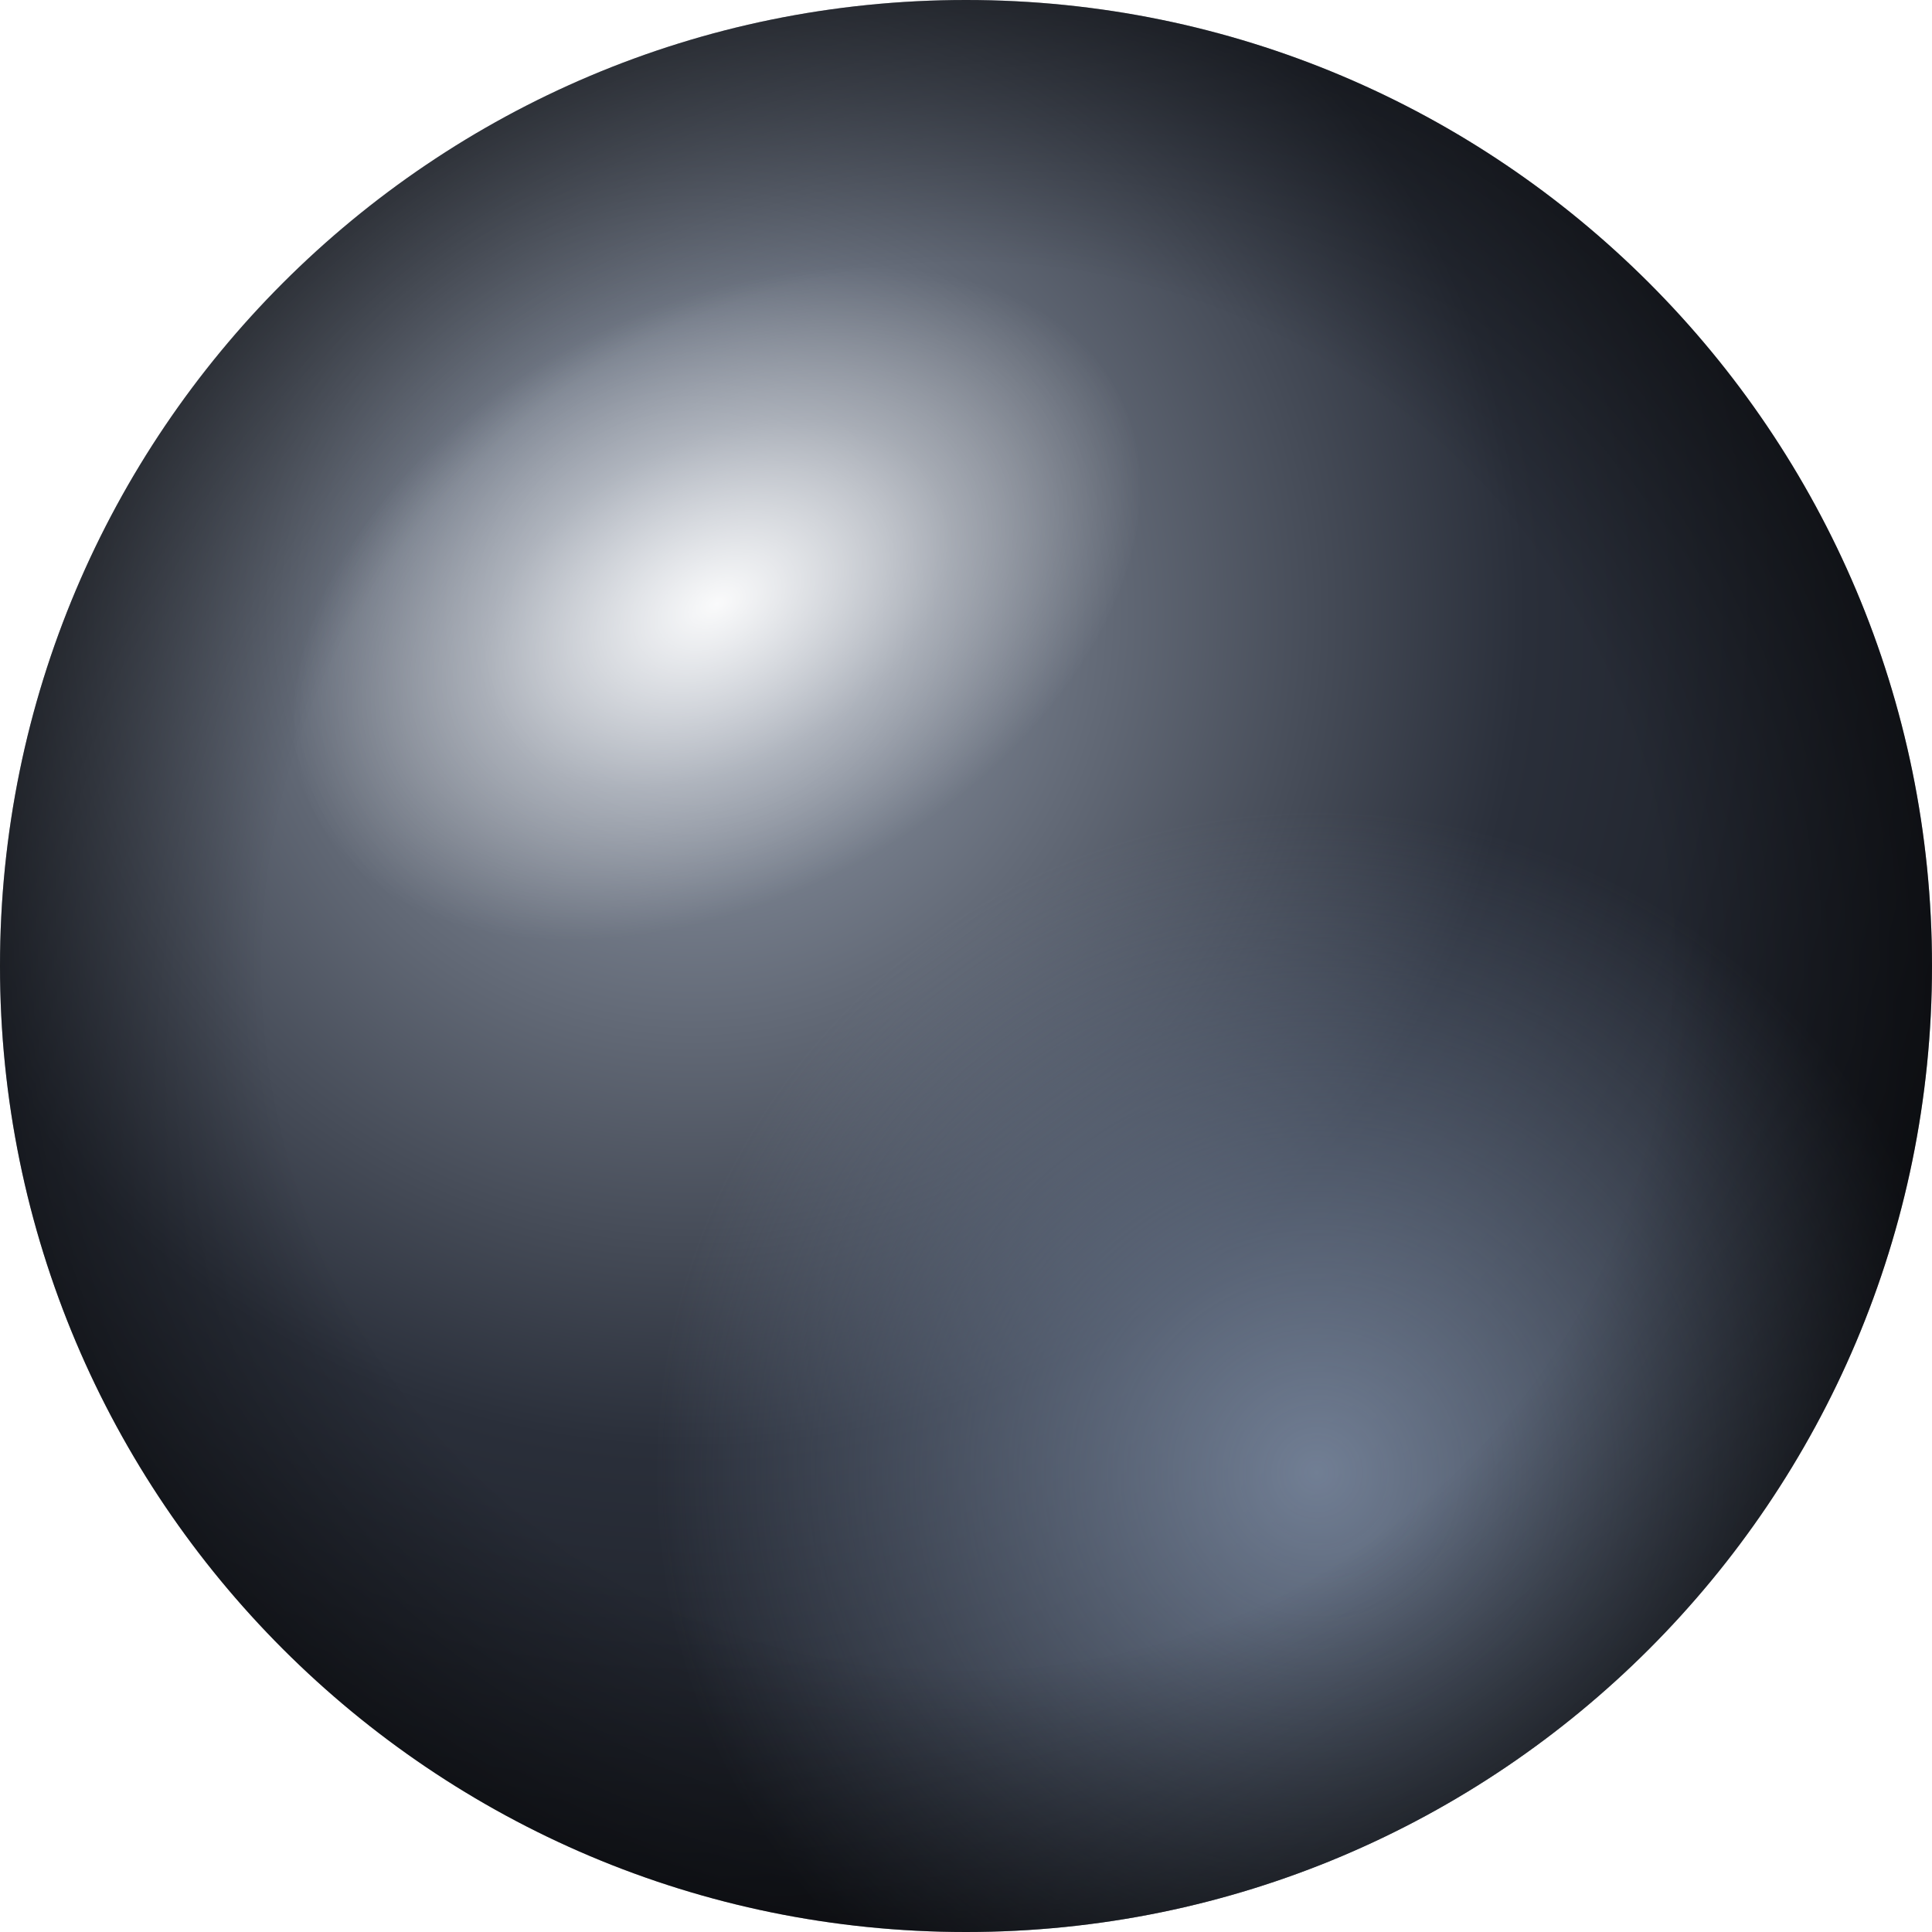
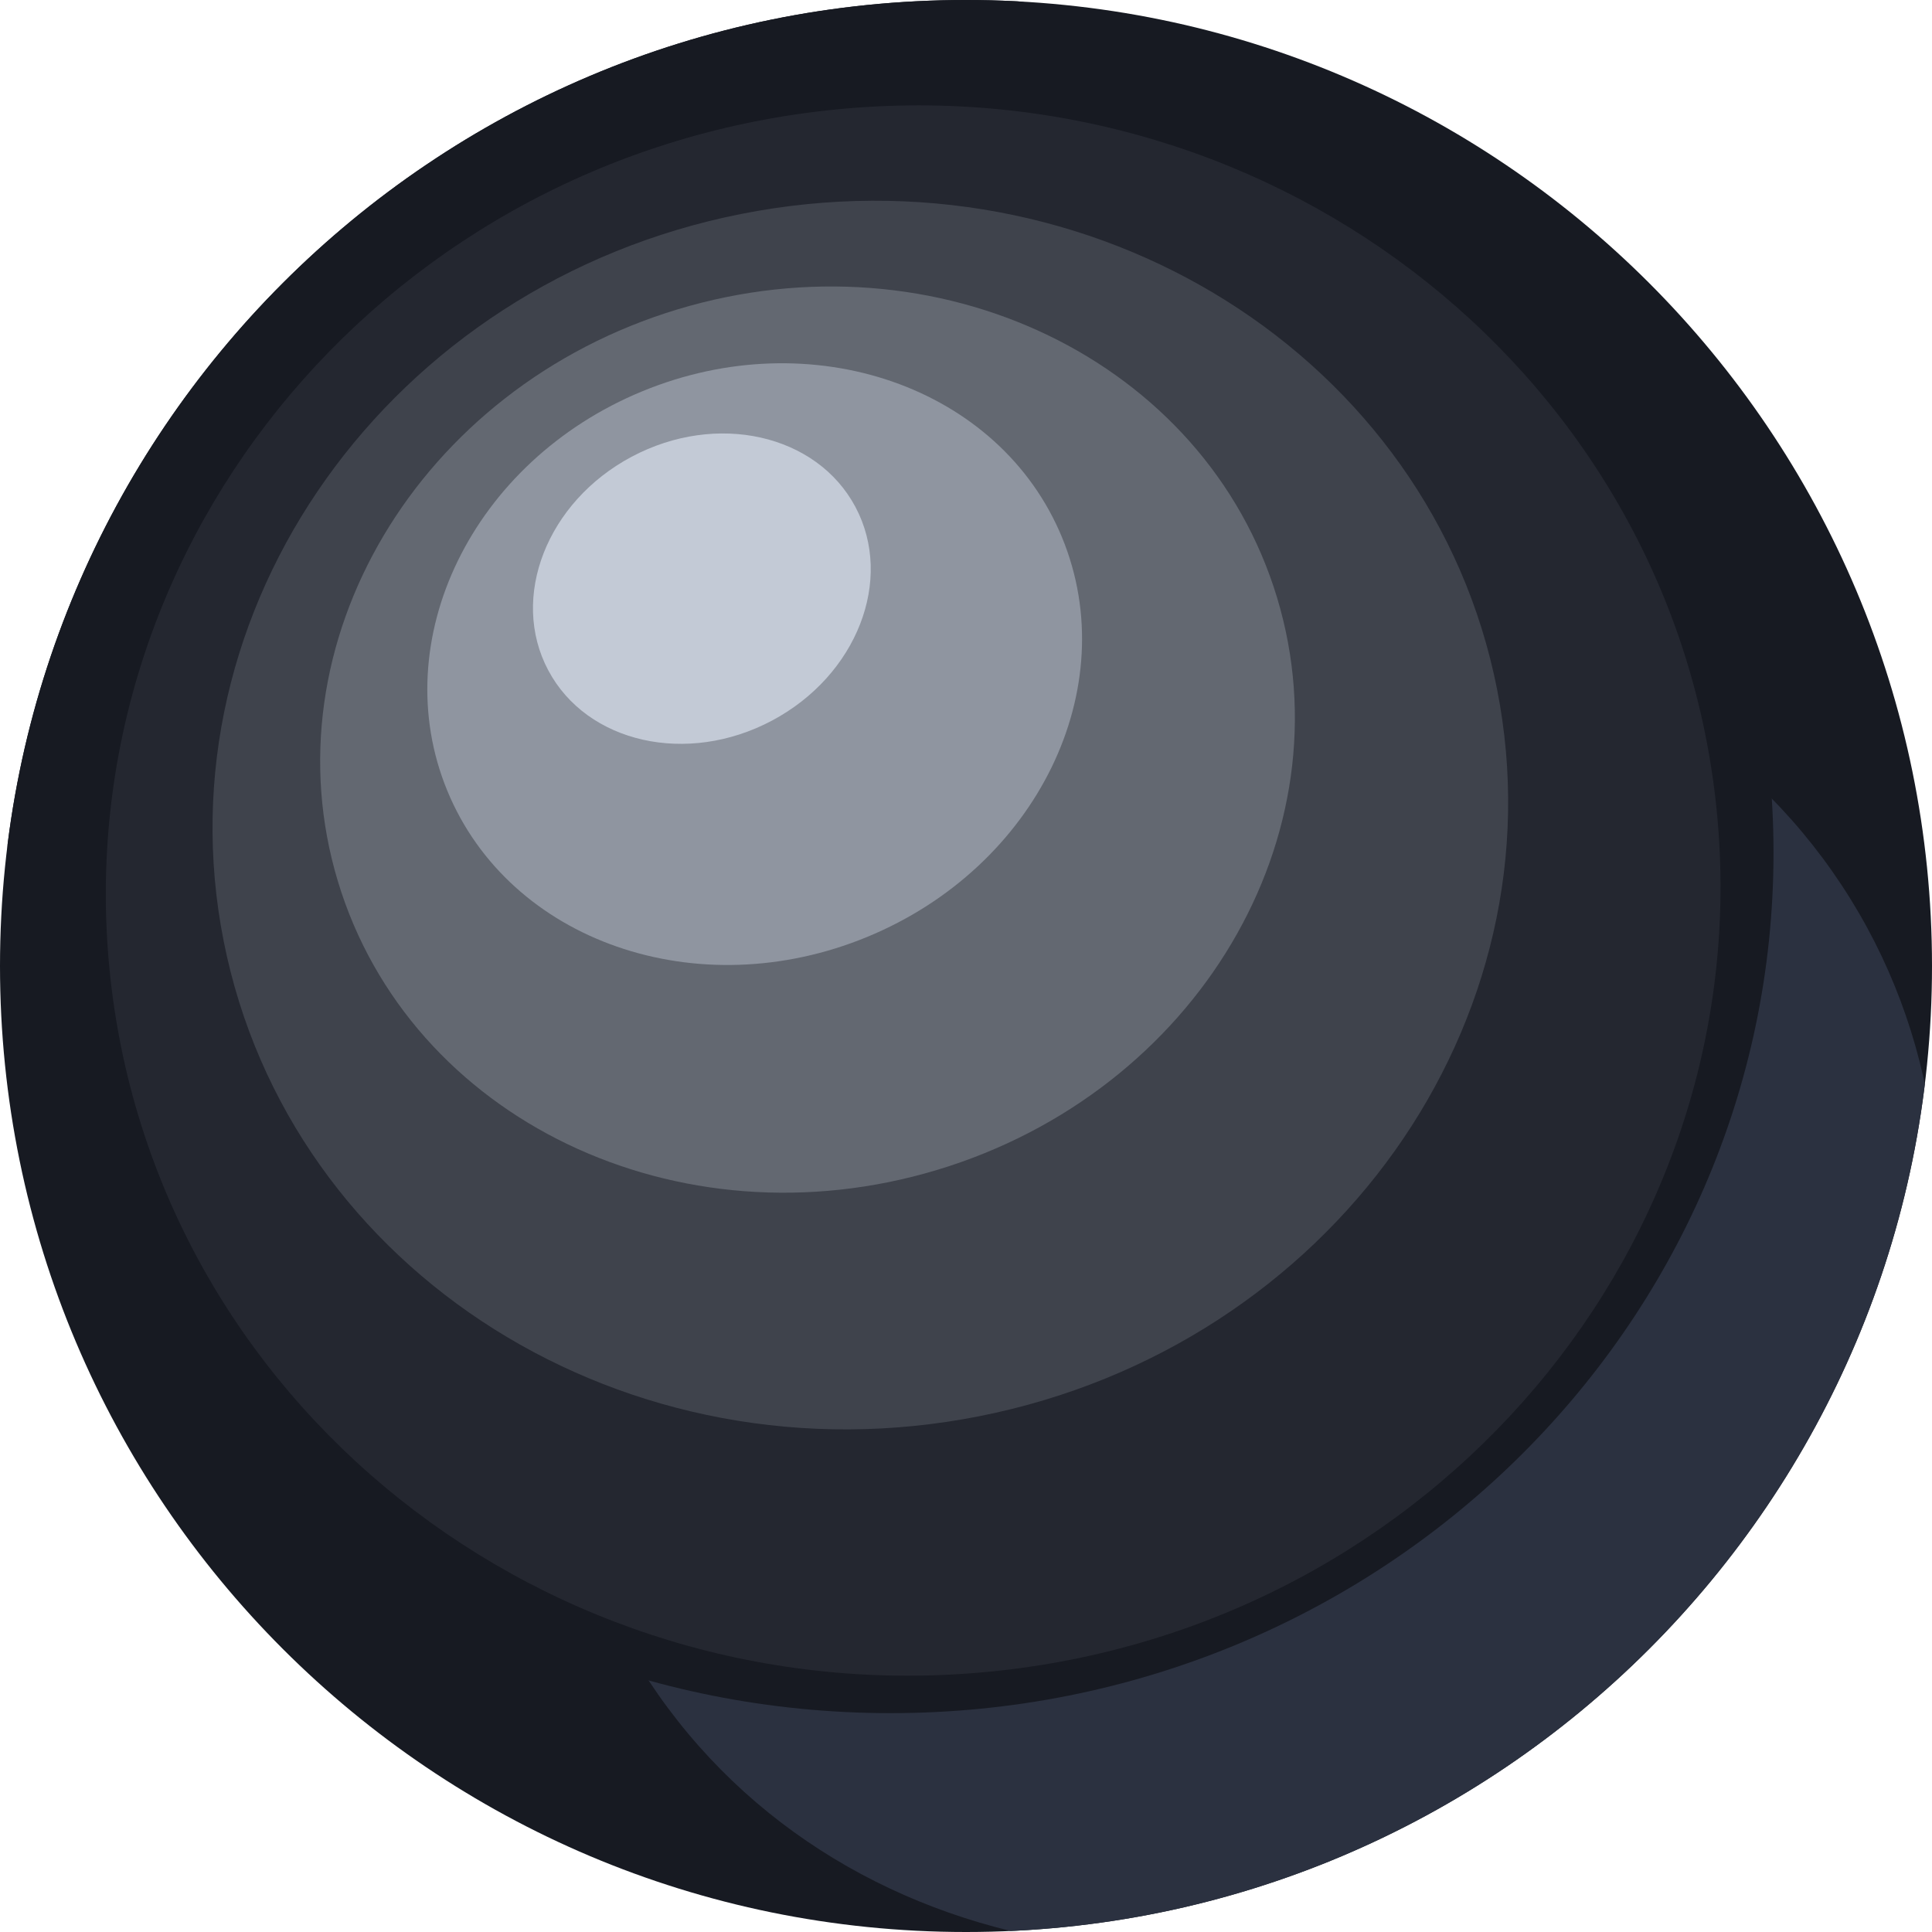
<svg xmlns="http://www.w3.org/2000/svg" viewBox="0 0 512 512">
  <defs>
-     <radialGradient id="koerper" cx="0.36" cy="0.32" r="0.95">
-       <stop offset="0" stop-color="#9aa3b2" />
-       <stop offset="0.45" stop-color="#2a2f3a" />
-       <stop offset="1" stop-color="#030305" />
-     </radialGradient>
-     <radialGradient id="schein" cx="0.68" cy="0.76" r="0.34">
-       <stop offset="0" stop-color="#7f8ea6" stop-opacity="0.85" />
-       <stop offset="1" stop-color="#7f8ea6" stop-opacity="0" />
-     </radialGradient>
-     <radialGradient id="rand" cx="0.5" cy="0.5" r="0.5">
-       <stop offset="0.72" stop-color="#000" stop-opacity="0" />
-       <stop offset="1" stop-color="#000" stop-opacity="0.45" />
-     </radialGradient>
-     <radialGradient id="glanz" cx="0.5" cy="0.5" r="0.5">
-       <stop offset="0" stop-color="#fff" stop-opacity="0.95" />
-       <stop offset="0.55" stop-color="#fff" stop-opacity="0.35" />
-       <stop offset="1" stop-color="#fff" stop-opacity="0" />
-     </radialGradient>
+     <clipPath id="kugel">
+       <circle cx="256" cy="256" r="256" />
+     </clipPath>
  </defs>
-   <circle cx="256" cy="256" r="256" fill="url(#koerper)" />
-   <circle cx="256" cy="256" r="256" fill="url(#schein)" />
-   <circle cx="256" cy="256" r="256" fill="url(#rand)" />
-   <ellipse cx="190" cy="160" rx="120" ry="78" transform="rotate(-28 190 160)" fill="url(#glanz)" />
+   <g clip-path="url(#kugel)">
+     <circle cx="256" cy="256" r="256" fill="#171a22" />
+     <ellipse cx="330" cy="340" rx="190" ry="170" transform="rotate(-35 330 340)" fill="#2b3140" />
+     <ellipse cx="236" cy="226" rx="234" ry="228" fill="#171a22" />
+     <ellipse cx="242" cy="236" rx="214" ry="208" transform="rotate(-5.6 242 236)" fill="#242730" />
+     <ellipse cx="228" cy="216" rx="172" ry="162.4" transform="rotate(-11.2 228 216)" fill="#3f434c" />
+     <ellipse cx="214" cy="196" rx="130" ry="119.1" transform="rotate(-16.8 214 196)" fill="#636871" />
+     <ellipse cx="200" cy="176" rx="88.1" ry="78.2" transform="rotate(-22.4 200 176)" fill="#8f95a0" />
+     <ellipse cx="186" cy="156" rx="46.1" ry="39.6" transform="rotate(-28 186 156)" fill="#c3cad6" />
+   </g>
</svg>
